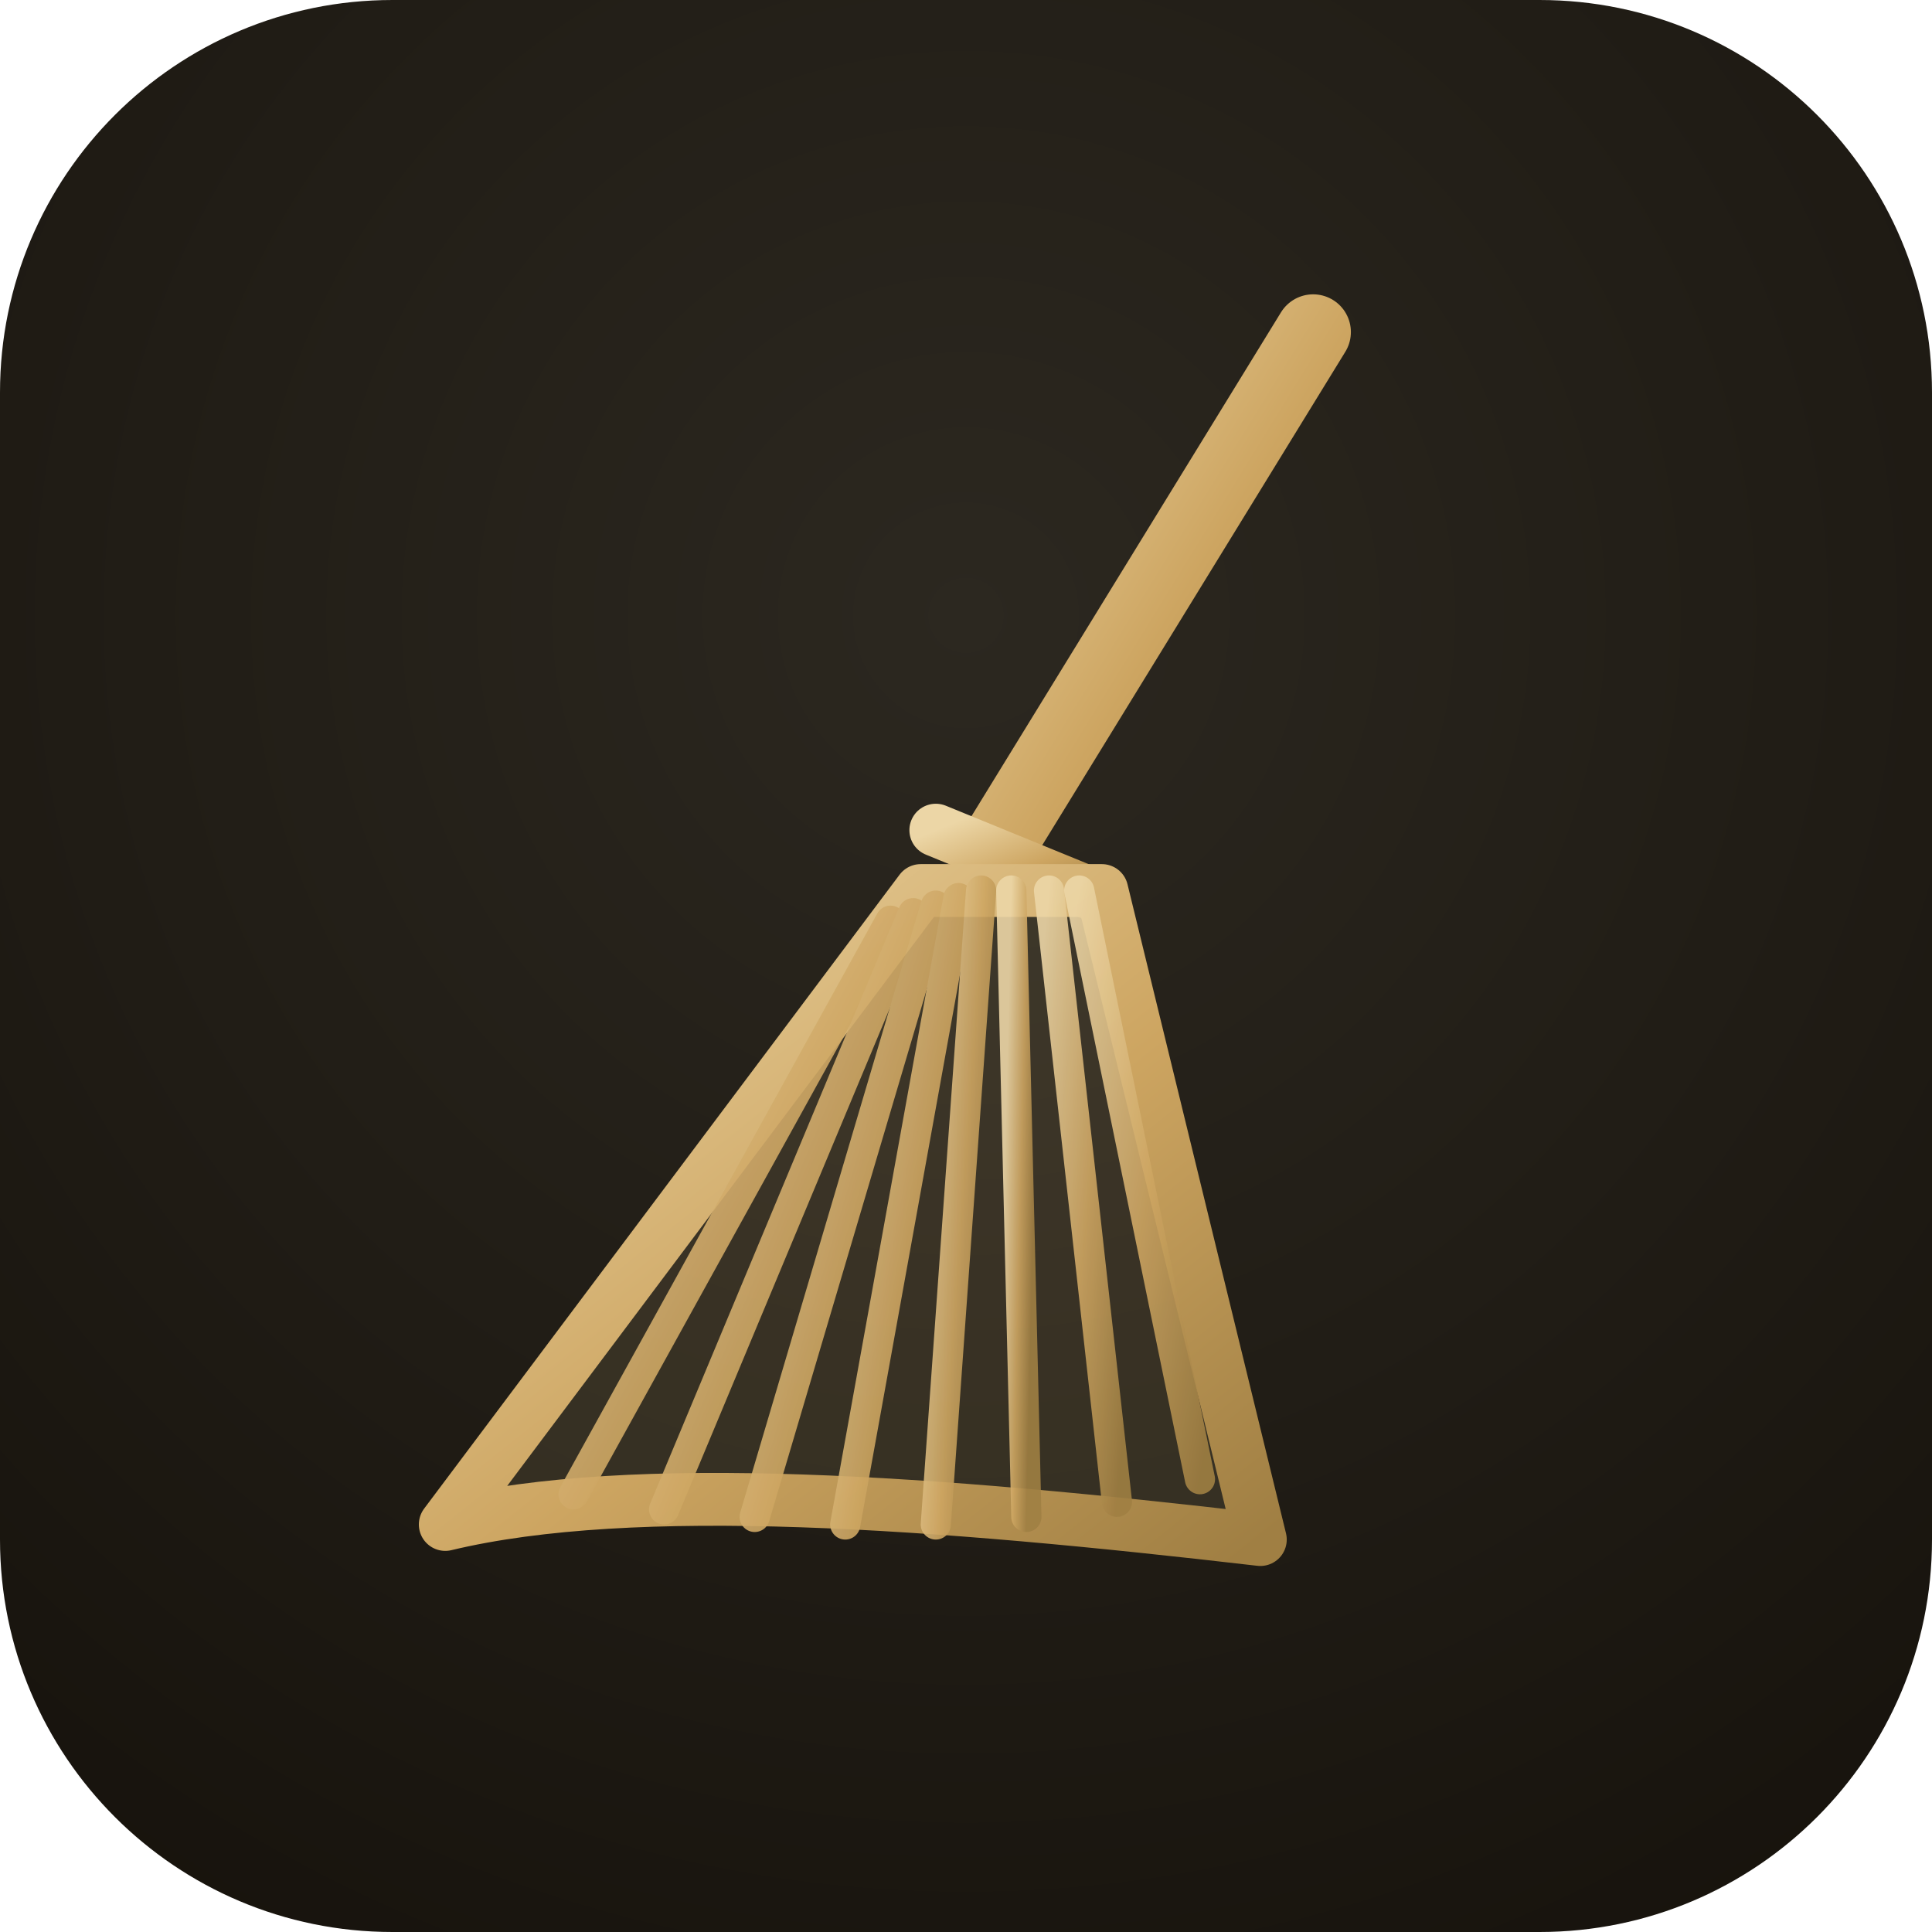
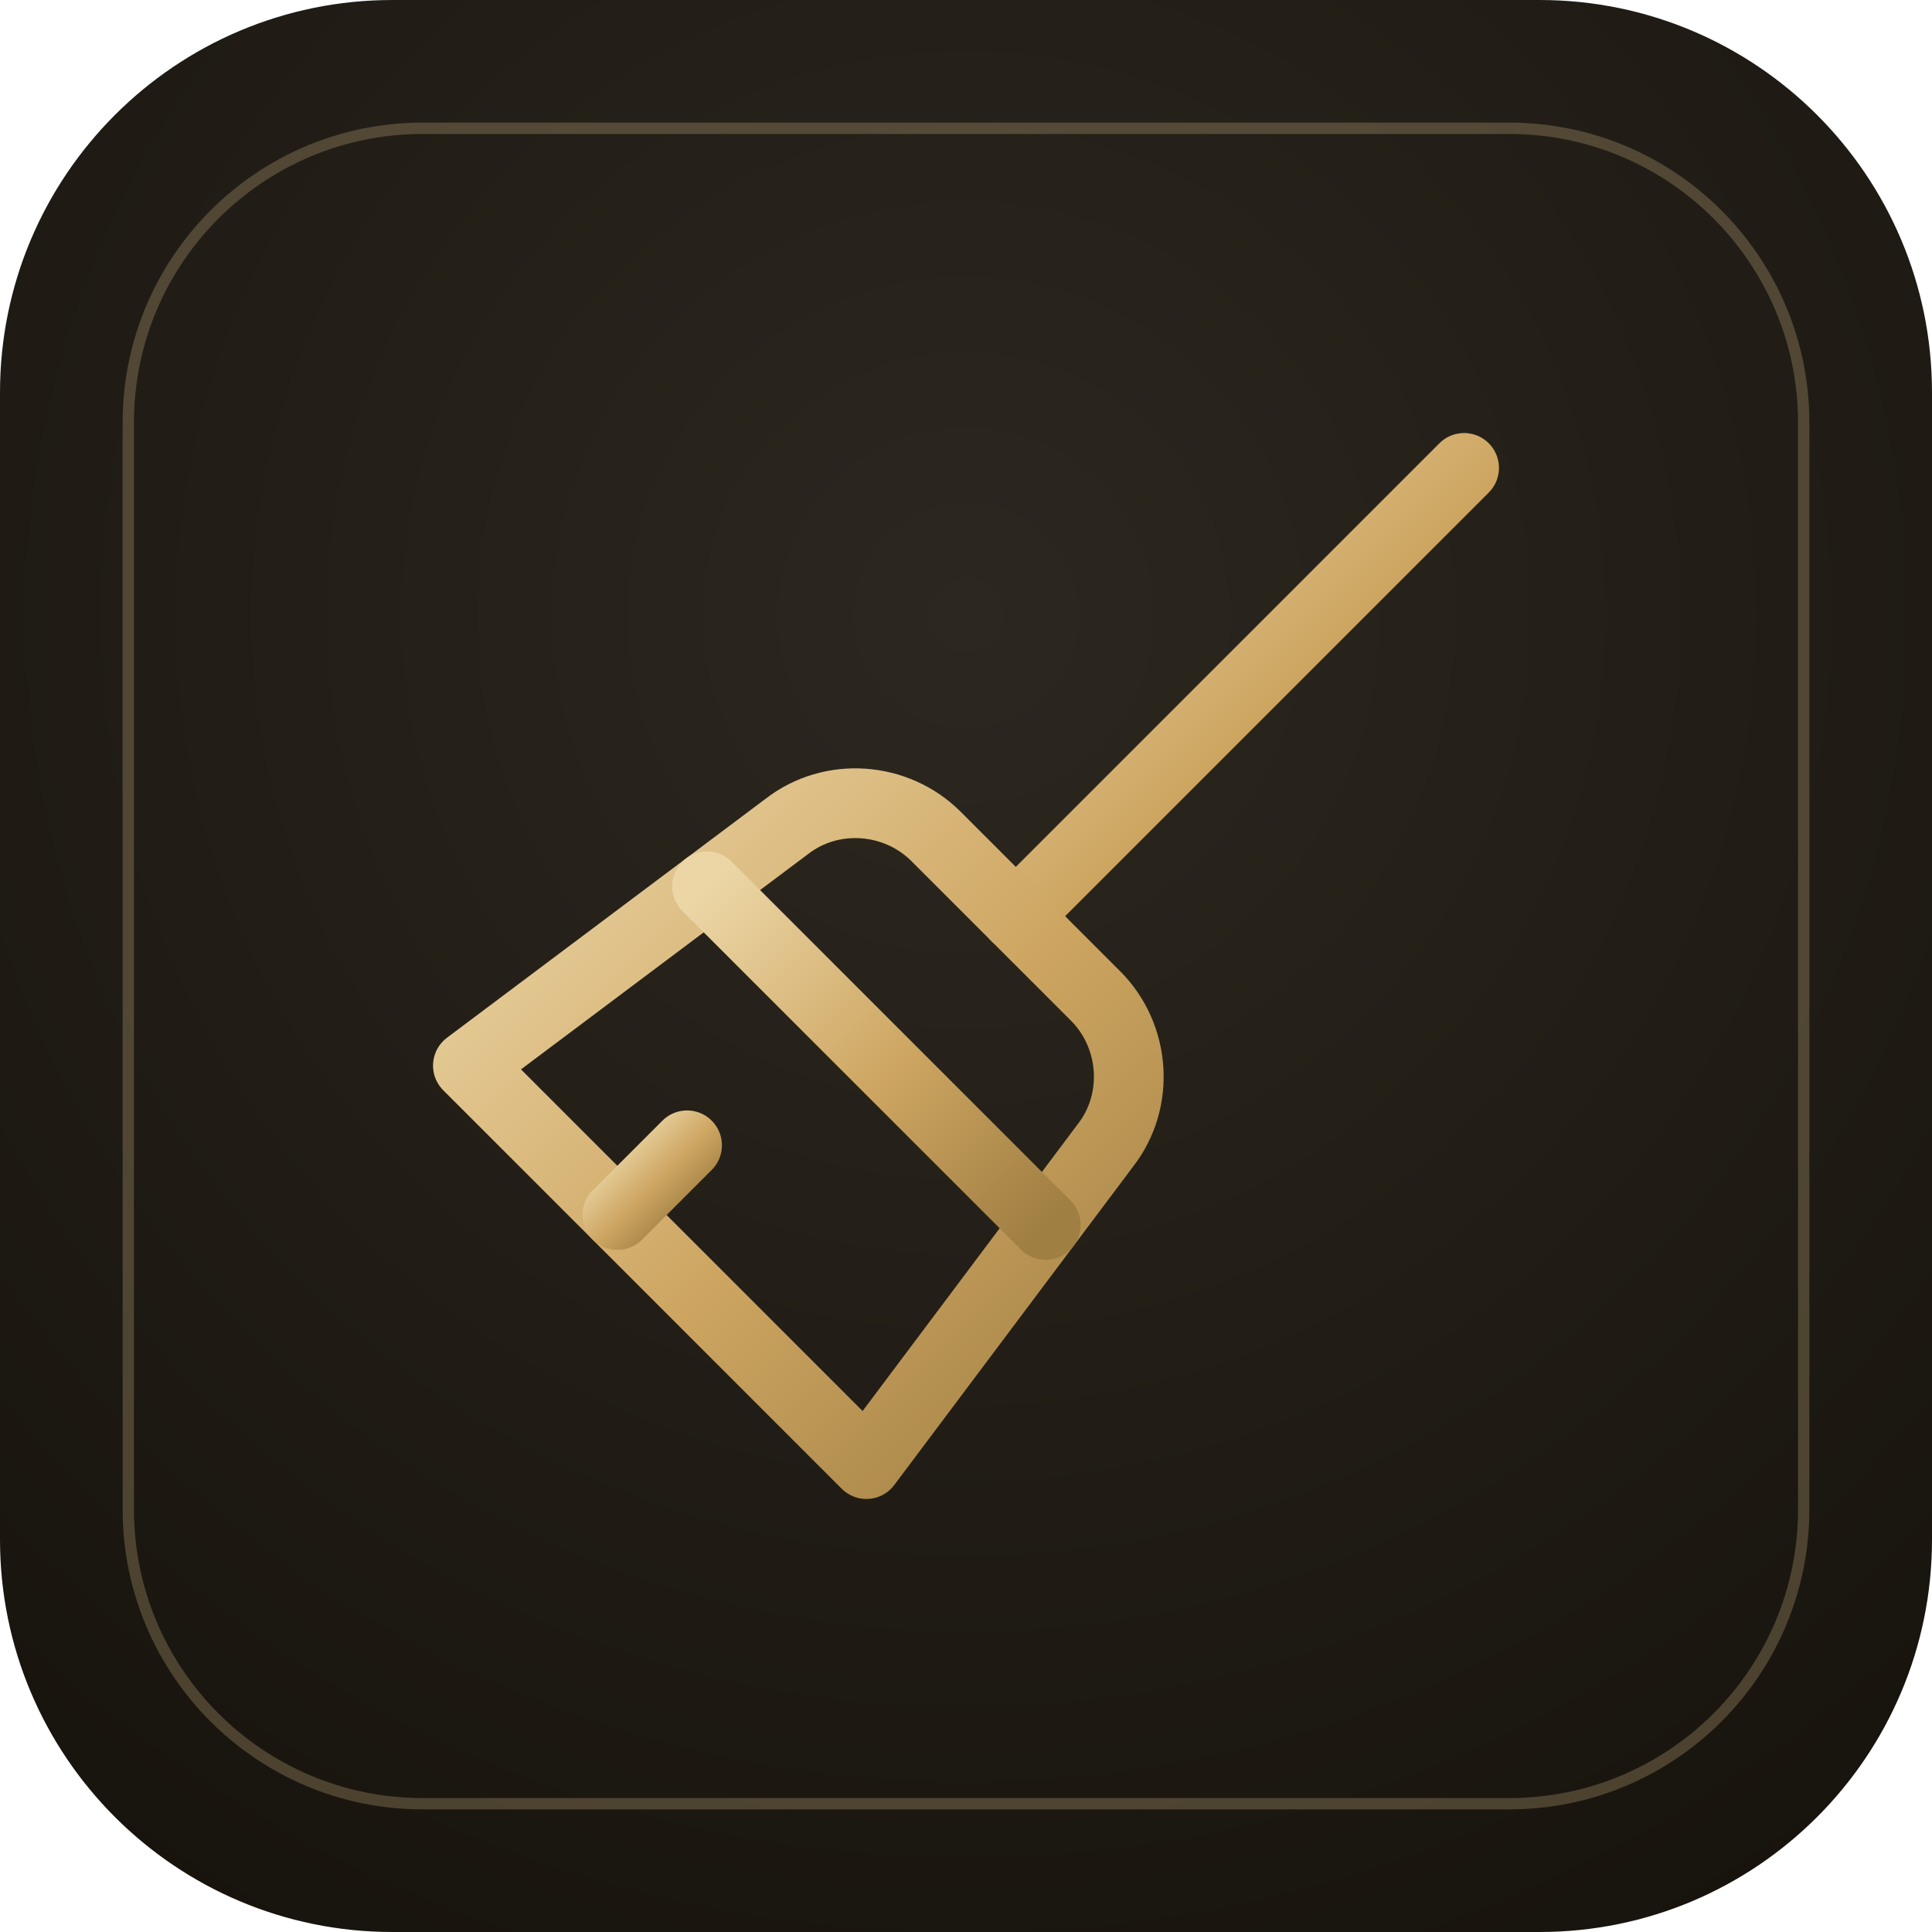
<svg xmlns="http://www.w3.org/2000/svg" viewBox="0 0 512 512" role="img" aria-label="Limpieza">
  <defs>
    <radialGradient id="bg" cx="50%" cy="32%" r="85%">
      <stop offset="0%" stop-color="#2c2820" />
      <stop offset="50%" stop-color="#211d16" />
      <stop offset="100%" stop-color="#15110b" />
    </radialGradient>
    <linearGradient id="gold" x1="0%" y1="0%" x2="100%" y2="100%">
      <stop offset="0%" stop-color="#ecd6a6" />
      <stop offset="55%" stop-color="#cda561" />
      <stop offset="100%" stop-color="#a07f43" />
    </linearGradient>
  </defs>
  <rect width="512" height="512" rx="104" fill="url(#bg)" />
-   <g fill="none" stroke="url(#gold)" stroke-linecap="round" stroke-linejoin="round">
-     <line x1="348" y1="88" x2="262" y2="228" stroke-width="20" />
-     <path d="M248 220 L292 238" stroke-width="14" />
-     <path d="M244 236 L118 404 C168 392 248 398 334 408 L292 236 Z" fill="rgba(220,192,140,0.12)" stroke-width="14" />
-     <g stroke-width="8" opacity="0.9">
-       <line x1="152" y1="396" x2="236" y2="244" />
-       <line x1="176" y1="400" x2="242" y2="242" />
-       <line x1="200" y1="402" x2="248" y2="240" />
-       <line x1="224" y1="404" x2="254" y2="238" />
-       <line x1="248" y1="404" x2="260" y2="236" />
-       <line x1="272" y1="402" x2="268" y2="236" />
-       <line x1="296" y1="398" x2="278" y2="236" />
-       <line x1="318" y1="392" x2="286" y2="236" />
-     </g>
+   <rect x="34" y="34" width="444" height="444" rx="78" fill="none" stroke="#dcc08c" stroke-opacity="0.26" stroke-width="3" />
+   <g transform="translate(256 256) scale(13.2) translate(-12 -12)" fill="none" stroke="url(#gold)" stroke-width="1.4" stroke-linecap="round" stroke-linejoin="round">
+     <path d="m13 11 9-9" />
+     <path d="M14.6 12.6c.8.8.9 2.1.2 3L10 22l-8-8 6.4-4.8c.9-.7 2.2-.6 3 .2Z" />
+     <path d="m6.8 10.4 6.8 6.8" />
+     <path d="m5 17 1.4-1.4" />
  </g>
</svg>
